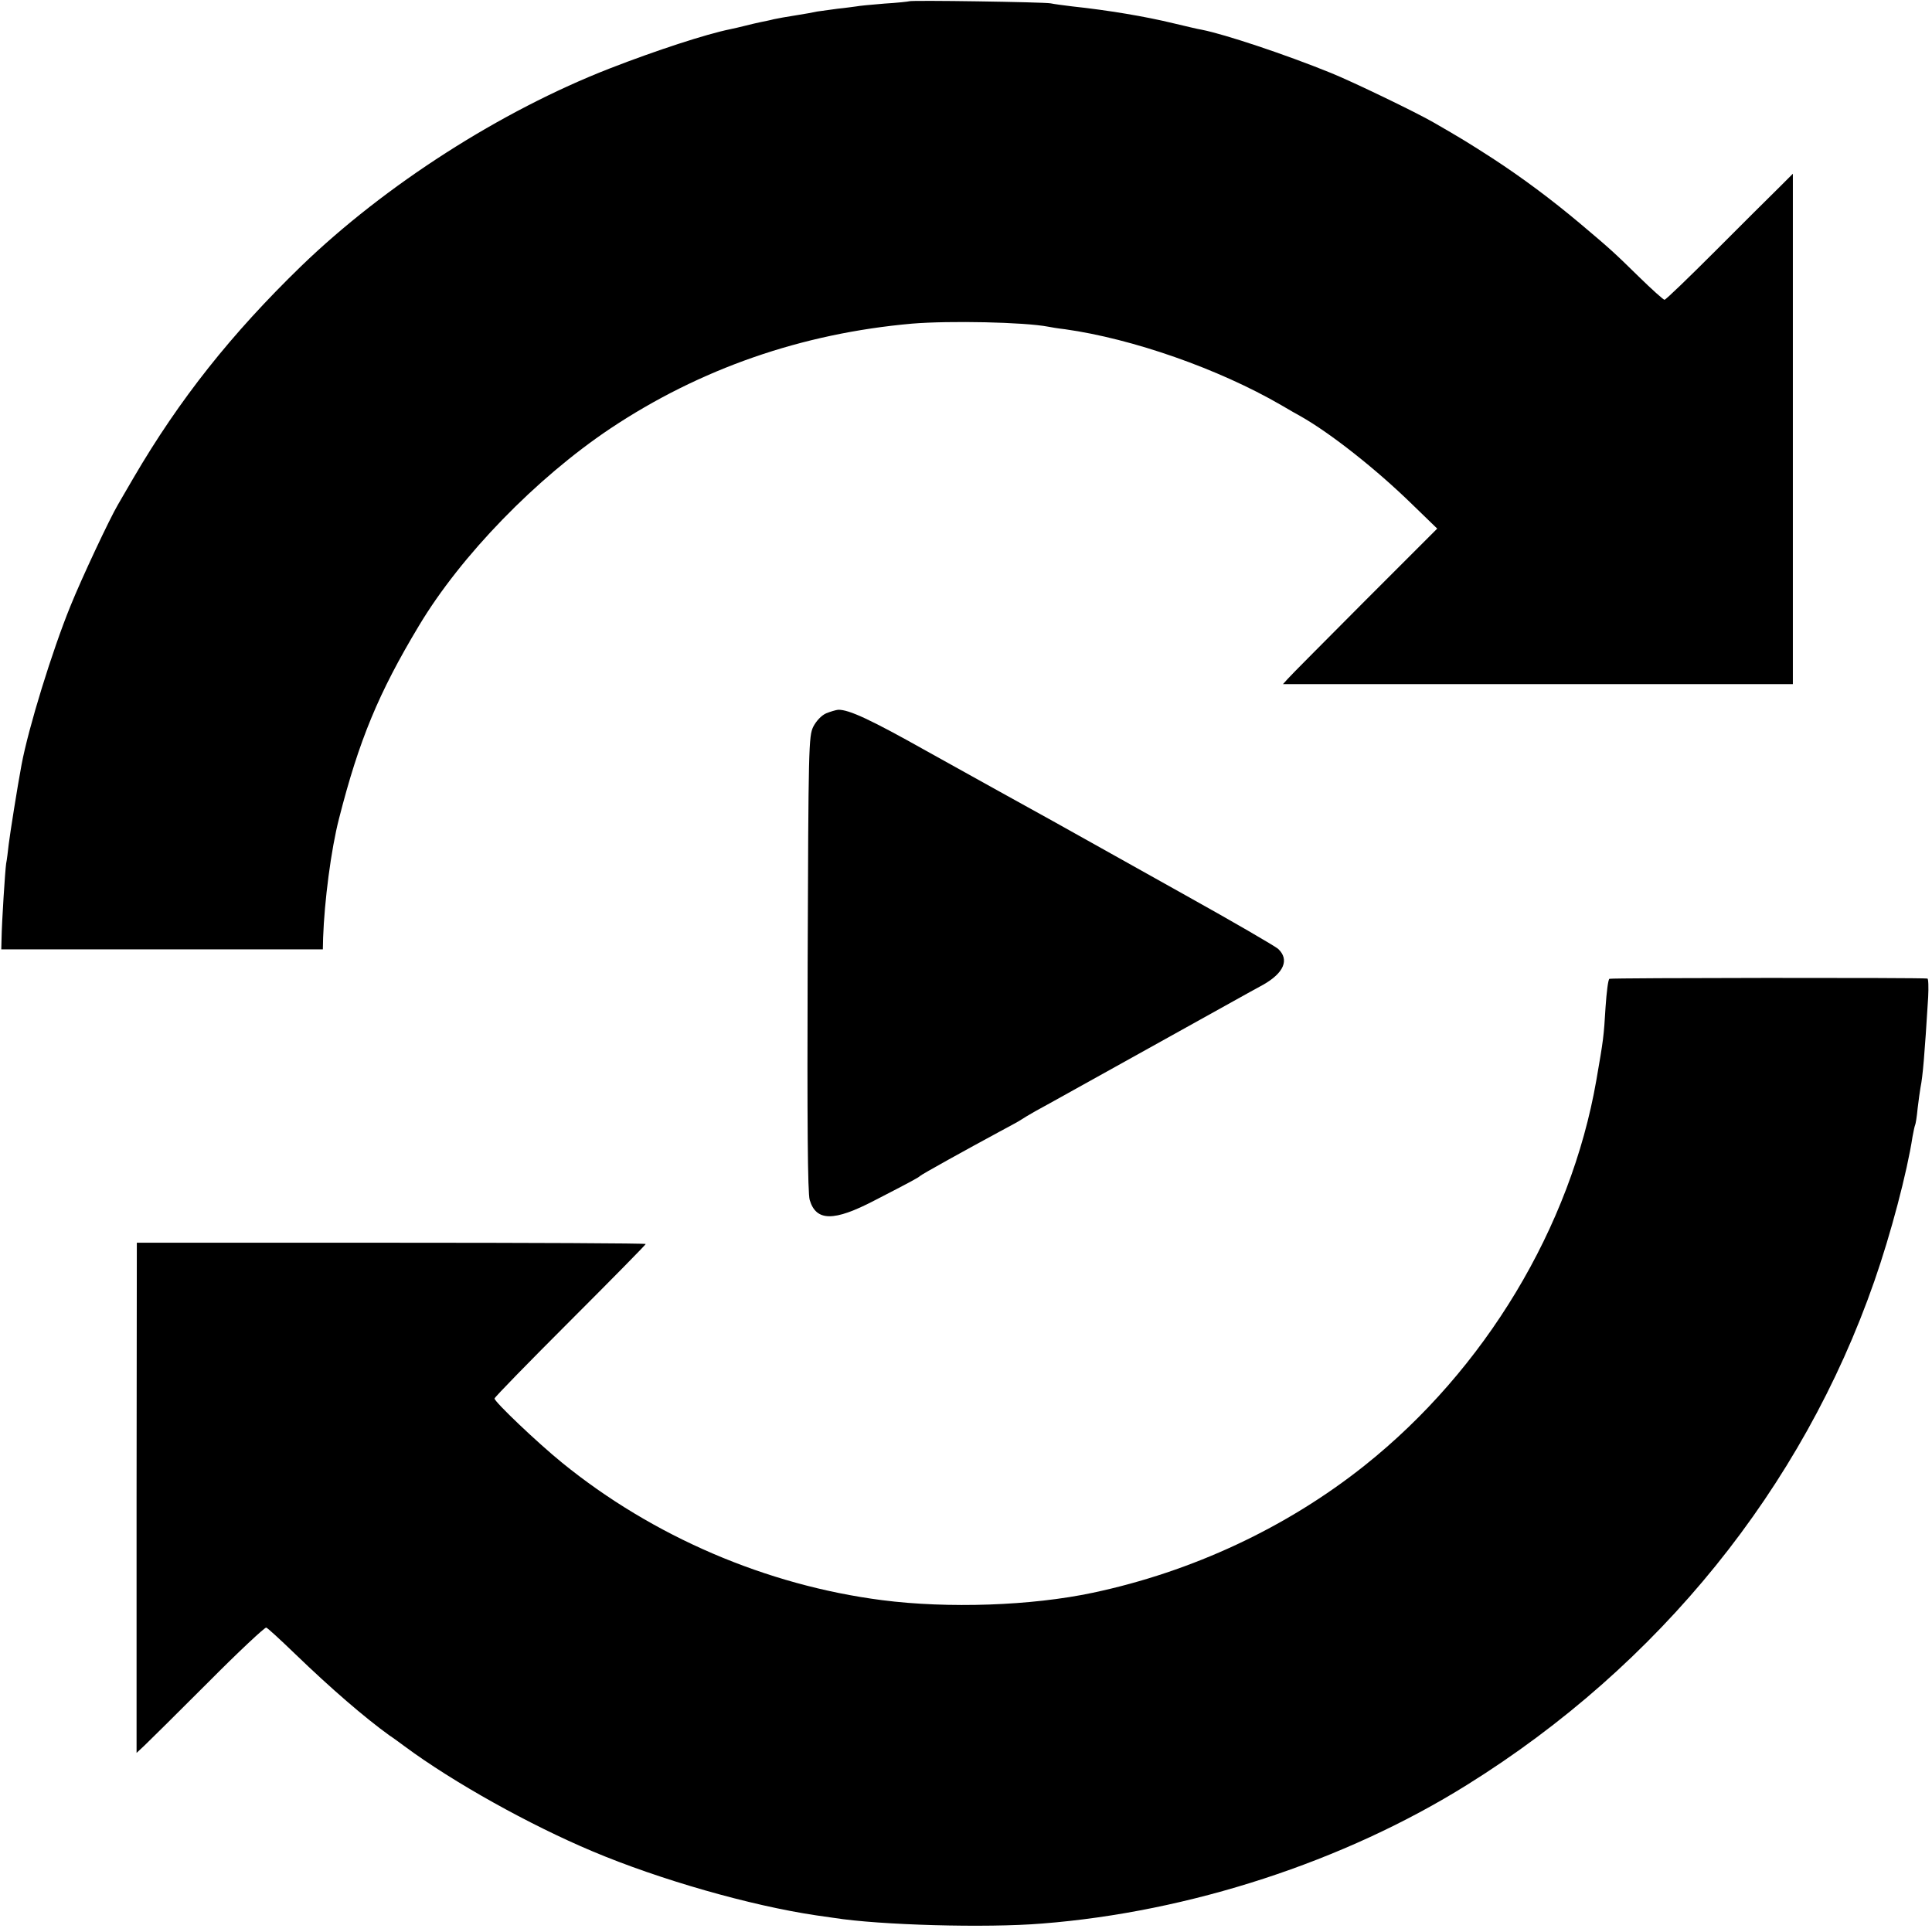
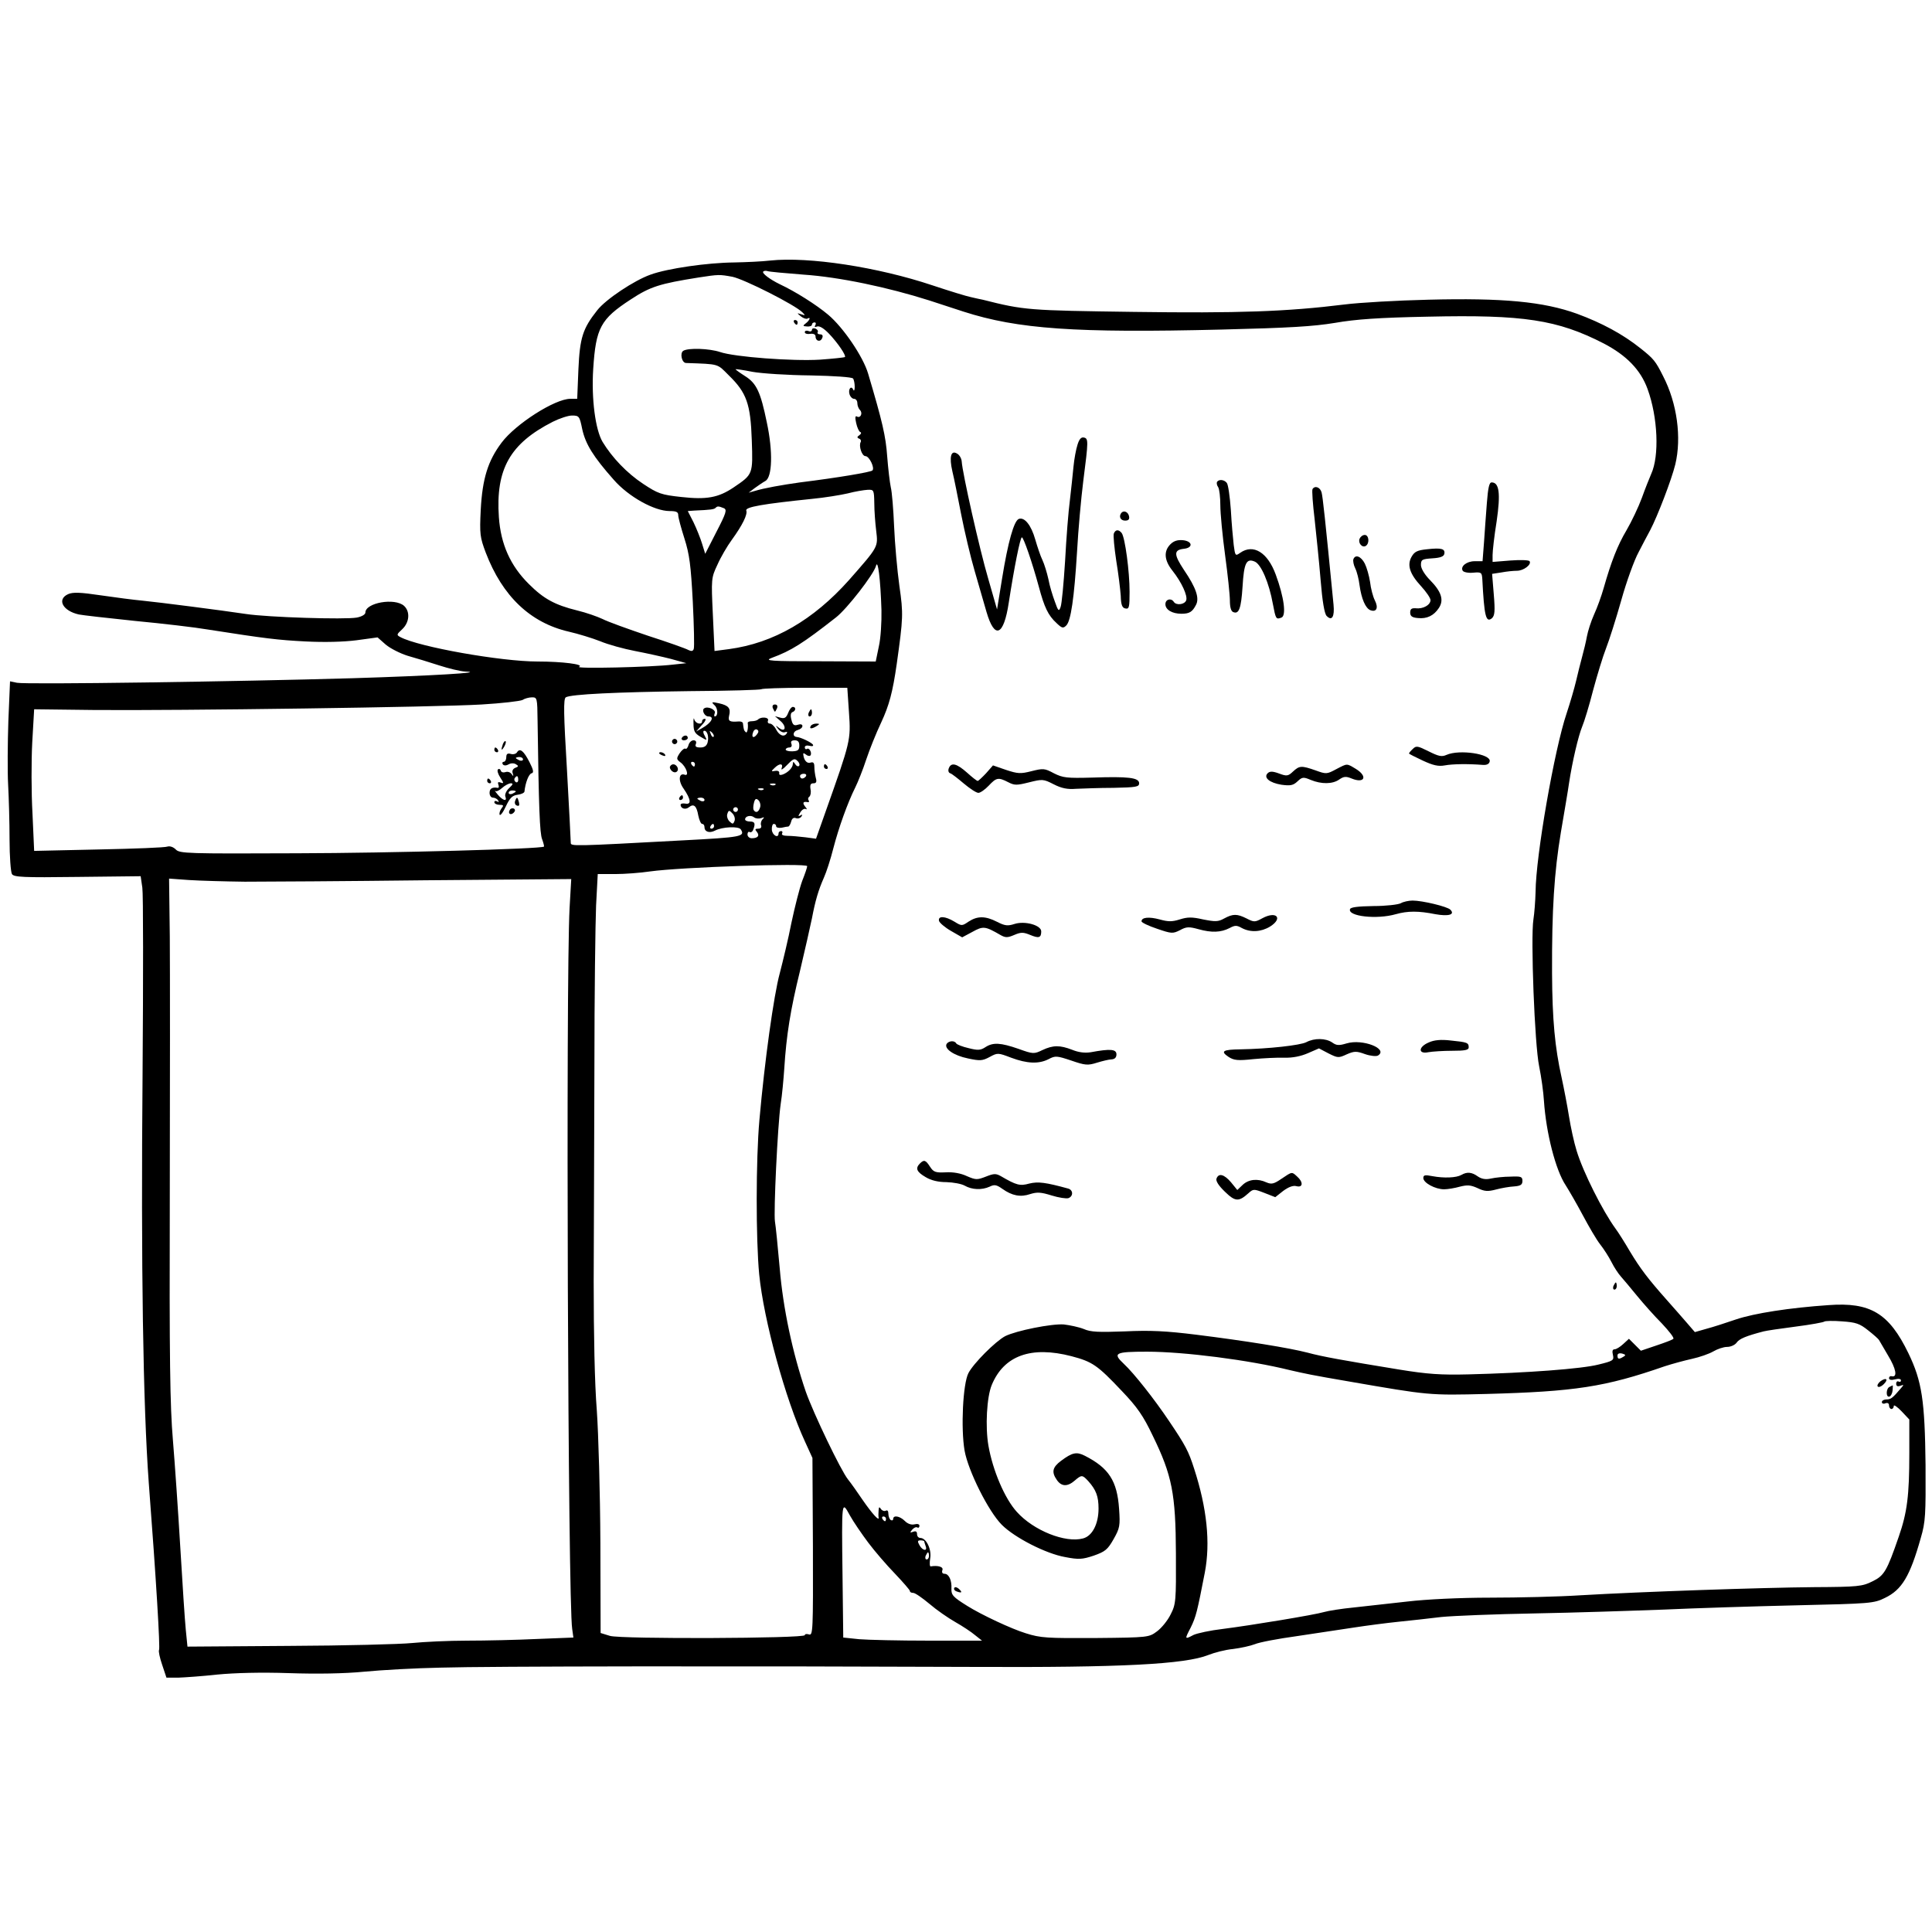
- <svg xmlns="http://www.w3.org/2000/svg" version="1.0" width="754pt" height="754pt" viewBox="0 0 754 754" preserveAspectRatio="xMidYMid meet">
-   <g transform="translate(0,754) scale(0.1,-0.1)" fill="#000000" stroke="none">
-     <path d="M3548 7535 c-2 -1 -45 -6 -96 -9 -51 -4 -101 -9 -110 -11 -9 -1 -42 -6 -73 -9 -31 -4 -67 -9 -80 -11 -13 -3 -51 -10 -84 -15 -33 -5 -71 -12 -85 -15 -14 -4 -36 -8 -50 -11 -14 -3 -41 -9 -60 -14 -19 -5 -46 -11 -60 -14 -94 -19 -290 -83 -470 -153 -426 -166 -877 -455 -1205 -772 -271 -263 -474 -518 -654 -826 -29 -49 -56 -97 -61 -105 -32 -54 -141 -286 -185 -395 -71 -174 -164 -475 -191 -620 -16 -85 -45 -269 -50 -310 -3 -27 -7 -61 -10 -75 -4 -27 -17 -228 -18 -295 l-1 -40 628 0 627 0 1 45 c5 143 31 345 62 465 78 306 154 490 312 753 164 274 458 576 746 769 351 234 748 372 1179 410 146 12 437 6 531 -12 9 -2 39 -7 66 -10 263 -37 598 -154 843 -296 30 -18 64 -37 75 -43 117 -66 297 -208 437 -345 l97 -94 -282 -282 c-155 -156 -291 -292 -301 -304 l-19 -21 995 0 995 0 0 996 0 996 -54 -54 c-30 -29 -141 -140 -246 -245 -106 -106 -196 -193 -201 -193 -4 0 -49 40 -100 90 -98 96 -110 107 -231 209 -111 93 -222 176 -340 253 -90 58 -122 78 -230 140 -67 39 -316 159 -400 193 -177 72 -414 151 -505 169 -14 2 -63 14 -110 25 -111 27 -255 51 -395 66 -33 4 -71 9 -85 12 -26 5 -547 13 -552 8z" />
-     <path d="M3224 4756 c-18 -8 -38 -29 -50 -52 -18 -37 -19 -75 -22 -924 -2 -622 0 -896 8 -923 25 -84 94 -85 253 -2 140 72 171 89 177 95 5 6 184 105 310 173 41 22 80 43 85 47 6 4 30 19 55 33 25 13 225 125 445 247 220 122 420 234 445 247 81 46 103 98 58 140 -13 11 -176 106 -363 210 -187 105 -419 234 -515 288 -96 53 -193 107 -215 119 -22 12 -148 82 -279 155 -219 123 -303 162 -345 161 -9 -1 -30 -7 -47 -14z" />
-     <path d="M6281 3720 c-5 -3 -11 -52 -15 -110 -7 -116 -8 -125 -36 -286 -100 -574 -435 -1130 -905 -1504 -304 -242 -673 -414 -1060 -496 -240 -51 -565 -62 -822 -29 -451 58 -895 248 -1250 537 -96 78 -263 237 -263 250 0 5 133 141 295 303 162 162 295 297 295 300 0 3 -447 5 -993 5 l-993 0 -1 -995 0 -996 30 28 c16 15 128 126 248 246 120 121 223 217 228 215 5 -1 56 -48 113 -103 141 -136 271 -248 368 -318 14 -9 41 -29 60 -43 189 -140 487 -306 732 -409 263 -111 617 -212 873 -250 22 -3 54 -8 70 -10 176 -28 593 -40 812 -22 575 45 1179 242 1658 541 750 467 1309 1159 1590 1966 64 183 128 426 149 564 4 21 8 41 10 45 2 3 7 33 10 66 4 33 9 69 11 80 9 44 16 125 30 353 2 39 1 73 -3 73 -23 4 -1235 3 -1241 -1z" />
+ <svg xmlns="http://www.w3.org/2000/svg" version="1.0" width="809pt" height="809pt" viewBox="0 0 809 809" preserveAspectRatio="xMidYMid meet">
+   <g transform="translate(0,809) scale(0.1,-0.1)" fill="#000000" stroke="none">
+     <path d="M3225 6999 c-33 -4 -101 -7 -151 -8 -111 -1 -279 -25 -350 -51 -68 -24 -187 -103 -223 -149 -61 -77 -73 -115 -79 -248 l-5 -123 -29 0 c-64 0 -229 -105 -288 -184 -57 -76 -80 -150 -87 -281 -5 -102 -3 -115 21 -179 70 -183 187 -294 348 -331 39 -9 98 -27 131 -40 33 -14 99 -32 146 -41 47 -9 115 -24 150 -33 l65 -18 -56 -6 c-92 -11 -415 -18 -393 -9 23 10 -70 22 -174 22 -153 0 -497 61 -574 102 -17 9 -17 11 7 33 31 29 34 74 8 98 -39 35 -162 13 -162 -28 0 -8 -15 -17 -36 -21 -49 -9 -372 1 -464 15 -107 16 -364 49 -435 56 -33 3 -111 13 -172 22 -87 13 -118 14 -138 5 -48 -22 -22 -70 45 -85 14 -3 119 -15 235 -27 116 -11 253 -27 305 -36 243 -38 293 -44 410 -50 78 -4 158 -2 213 5 l88 12 34 -30 c19 -16 60 -37 92 -47 32 -9 91 -27 131 -40 40 -13 89 -25 110 -26 93 -4 -144 -18 -473 -28 -477 -14 -1367 -27 -1404 -19 l-29 6 -7 -166 c-3 -91 -4 -211 -1 -266 3 -55 6 -158 6 -230 0 -71 5 -137 10 -145 8 -13 47 -15 274 -12 l265 3 7 -48 c4 -26 4 -376 1 -778 -7 -805 2 -1387 26 -1715 31 -404 48 -691 43 -699 -3 -5 3 -33 13 -62 l18 -54 49 0 c27 1 101 6 164 13 73 7 183 10 300 6 117 -4 233 -2 315 6 72 7 216 15 320 17 194 6 1259 7 2235 3 615 -3 882 11 980 50 25 10 71 22 103 25 32 4 73 13 91 20 18 8 97 23 177 34 79 12 187 28 239 36 52 8 136 19 185 24 50 5 131 14 180 20 50 5 225 12 390 15 165 3 408 11 540 16 132 6 384 14 560 18 307 7 322 8 368 31 71 34 105 91 150 251 20 68 21 97 20 305 -3 271 -15 351 -72 469 -81 167 -159 214 -334 201 -162 -11 -311 -34 -388 -60 -41 -14 -96 -32 -123 -39 l-49 -14 -31 36 c-17 20 -56 64 -86 98 -79 89 -111 131 -155 204 -21 36 -48 79 -60 95 -54 74 -136 237 -163 326 -11 35 -25 100 -32 144 -7 44 -21 117 -31 163 -28 126 -39 241 -40 438 -1 264 9 421 37 589 14 83 30 175 34 205 14 92 39 198 55 237 9 21 30 90 46 153 17 63 41 142 54 175 13 33 42 124 64 202 22 79 55 169 72 200 16 32 39 74 49 93 30 57 89 210 105 275 27 112 8 256 -51 370 -32 64 -40 73 -94 116 -75 60 -163 107 -266 145 -141 51 -311 67 -624 59 -129 -3 -287 -12 -350 -20 -242 -30 -446 -37 -882 -31 -442 6 -459 7 -633 51 -11 2 -33 7 -50 11 -16 3 -88 25 -160 49 -230 77 -519 121 -680 104z m140 -59 c149 -10 353 -53 526 -108 52 -17 117 -38 144 -47 227 -73 468 -90 1080 -75 284 7 384 13 475 28 86 15 183 22 390 26 400 9 542 -13 735 -112 96 -50 155 -111 184 -191 43 -118 50 -280 15 -356 -7 -16 -25 -61 -39 -100 -14 -38 -43 -99 -64 -135 -38 -64 -64 -131 -96 -243 -9 -32 -27 -82 -40 -110 -13 -29 -26 -70 -30 -92 -4 -22 -13 -60 -20 -85 -7 -25 -18 -70 -25 -100 -7 -30 -25 -92 -40 -137 -51 -151 -129 -597 -130 -748 -1 -38 -5 -90 -9 -115 -12 -75 5 -525 24 -615 9 -44 18 -109 20 -144 9 -135 49 -291 91 -354 14 -22 47 -79 72 -126 25 -47 57 -102 72 -121 15 -19 37 -53 48 -75 11 -22 29 -49 39 -60 10 -11 40 -47 67 -80 27 -33 74 -86 105 -117 30 -32 52 -60 48 -64 -3 -4 -35 -16 -71 -28 l-65 -22 -25 25 -25 25 -24 -22 c-13 -12 -29 -22 -36 -22 -9 0 -11 -8 -7 -24 5 -22 1 -25 -61 -40 -71 -18 -300 -35 -543 -41 -117 -3 -173 1 -290 20 -238 39 -322 54 -385 71 -77 20 -257 49 -465 75 -129 16 -194 19 -300 14 -109 -4 -143 -3 -172 10 -20 8 -58 16 -83 19 -51 4 -200 -26 -246 -49 -41 -22 -133 -114 -154 -155 -23 -45 -32 -230 -16 -324 15 -85 100 -255 156 -311 54 -54 185 -121 265 -135 57 -11 72 -10 120 6 48 17 58 25 83 69 26 46 28 56 23 127 -8 117 -43 171 -143 222 -35 18 -53 14 -100 -21 -36 -27 -41 -47 -17 -81 19 -27 44 -28 74 -2 29 25 32 25 57 -2 33 -37 43 -64 43 -115 0 -64 -26 -115 -65 -125 -74 -20 -207 33 -277 111 -51 56 -101 174 -119 277 -14 80 -7 205 14 255 51 123 165 164 334 120 87 -23 108 -37 210 -145 65 -68 90 -104 130 -188 81 -166 96 -243 97 -493 1 -199 0 -212 -22 -255 -12 -25 -38 -57 -57 -71 -34 -25 -34 -26 -257 -28 -204 -1 -230 0 -293 20 -59 18 -185 77 -244 114 -61 38 -68 46 -67 73 2 35 -11 62 -29 62 -9 0 -12 6 -9 15 6 14 -18 21 -49 16 -4 -1 -5 14 -2 33 7 37 -16 86 -41 86 -8 0 -14 7 -14 16 0 11 -5 14 -16 10 -14 -5 -15 -4 -4 9 7 8 16 12 21 9 5 -3 9 0 9 7 0 7 -8 9 -21 6 -13 -3 -28 2 -40 14 -21 21 -49 26 -49 8 0 -5 -4 -7 -10 -4 -5 3 -10 15 -10 26 0 12 -4 17 -11 13 -6 -3 -15 0 -20 7 -7 11 -9 9 -10 -6 -1 -11 -1 -24 0 -29 4 -19 -28 17 -66 72 -21 31 -49 71 -62 87 -30 37 -145 277 -177 368 -55 161 -95 348 -109 516 -8 91 -17 180 -20 196 -6 38 11 401 24 492 6 37 12 104 15 148 9 142 26 247 66 410 21 88 43 187 50 220 14 74 27 118 50 170 10 22 28 77 39 121 23 89 61 194 92 256 11 22 32 74 46 117 14 42 42 112 63 156 33 71 48 126 65 245 27 193 28 209 11 327 -9 65 -19 177 -22 248 -3 72 -9 146 -14 165 -4 19 -11 77 -15 129 -6 85 -20 145 -80 347 -21 71 -104 193 -167 246 -50 42 -137 97 -203 128 -41 20 -76 46 -69 53 3 3 11 4 17 2 7 -3 75 -9 152 -15z m-298 -9 c49 -10 263 -118 293 -149 13 -13 13 -14 -5 -8 -19 6 -19 6 -1 -9 10 -8 23 -12 27 -9 16 9 9 -8 -7 -20 -13 -10 -13 -12 5 -13 12 -1 21 2 21 8 0 5 5 9 11 9 5 0 7 -5 3 -12 -5 -7 -2 -9 8 -5 10 3 28 -8 50 -31 37 -39 72 -91 66 -97 -2 -2 -49 -7 -104 -11 -115 -7 -358 11 -419 32 -45 15 -133 18 -154 5 -15 -10 -6 -51 12 -51 141 -5 129 -2 179 -52 74 -72 91 -119 96 -271 5 -144 5 -143 -76 -198 -64 -43 -113 -52 -220 -40 -83 9 -97 14 -159 55 -68 45 -130 110 -170 176 -30 51 -47 180 -39 305 11 172 31 209 157 291 82 54 121 66 284 92 85 13 87 13 142 3z m327 -413 c99 -2 174 -7 178 -13 4 -5 7 -21 7 -35 0 -14 -3 -19 -6 -12 -8 19 -22 4 -16 -18 3 -11 12 -20 19 -20 8 0 14 -8 14 -18 0 -10 5 -23 11 -29 13 -13 2 -36 -13 -27 -7 4 -8 -5 -3 -27 4 -19 12 -36 17 -38 6 -2 4 -8 -3 -13 -11 -7 -11 -11 -1 -15 6 -2 9 -9 6 -14 -9 -16 5 -59 20 -59 16 0 40 -50 29 -60 -7 -7 -142 -30 -303 -50 -72 -10 -152 -24 -190 -36 l-25 -7 25 19 c14 10 34 24 45 30 29 16 32 124 6 245 -26 127 -43 164 -91 194 -22 14 -40 27 -40 29 0 1 32 -3 71 -11 39 -7 148 -14 243 -15z m-956 -225 c14 -63 46 -115 132 -212 62 -71 170 -131 234 -131 28 0 36 -4 36 -17 0 -10 12 -54 26 -98 21 -66 27 -112 35 -265 5 -101 7 -190 4 -197 -3 -10 -10 -11 -22 -5 -10 6 -86 33 -170 60 -83 28 -169 59 -190 70 -21 10 -69 27 -107 36 -93 23 -140 49 -201 110 -78 77 -118 167 -126 280 -14 202 47 309 226 400 28 14 64 26 80 26 30 0 32 -3 43 -57z m1223 -310 c0 -32 4 -84 8 -116 8 -68 10 -65 -114 -206 -149 -167 -316 -264 -502 -289 l-61 -8 -7 152 c-7 150 -7 154 19 209 14 32 41 78 60 104 45 62 67 107 61 123 -6 15 71 28 275 49 52 5 120 16 150 23 30 8 67 14 83 15 26 1 27 0 28 -56z m-630 -21 c14 -6 10 -20 -31 -99 l-47 -92 -13 42 c-7 23 -23 63 -36 90 l-24 47 27 2 c69 3 84 5 90 12 7 7 12 7 34 -2z m660 -427 c1 -49 -3 -118 -11 -152 l-13 -63 -236 1 c-206 0 -232 2 -200 14 82 30 131 61 270 170 46 36 157 179 167 215 8 32 19 -55 23 -185z m-136 -429 c8 -115 7 -119 -98 -415 l-40 -113 -45 6 c-25 3 -58 6 -74 6 -17 0 -27 4 -23 10 3 6 1 10 -4 10 -6 0 -11 -4 -11 -10 0 -22 -26 -8 -28 15 -1 14 3 25 8 25 6 0 10 -4 10 -10 0 -5 10 -8 23 -6 12 3 25 5 28 5 4 1 9 10 12 21 3 13 11 18 20 14 8 -3 18 0 23 7 5 8 3 10 -5 4 -10 -5 -9 -2 0 13 7 12 18 18 24 14 5 -3 4 2 -4 11 -12 16 -8 22 12 18 5 -1 6 3 3 8 -4 5 -2 12 3 15 5 4 8 18 5 31 -3 18 0 25 12 25 12 0 15 6 10 23 -3 12 -6 33 -6 46 0 16 -4 21 -15 18 -14 -6 -28 7 -31 31 -2 9 1 10 10 3 7 -6 15 -8 19 -5 9 9 -4 35 -14 28 -5 -3 -9 0 -9 7 0 6 8 9 20 6 12 -3 17 -1 14 5 -6 9 -51 31 -68 32 -19 2 -16 24 4 29 11 3 20 10 20 17 0 7 -8 9 -20 5 -15 -5 -21 0 -26 21 -5 18 -3 29 4 32 15 5 16 22 2 22 -6 0 -15 -12 -20 -26 -8 -20 -15 -24 -33 -19 l-22 6 23 -20 c27 -23 21 -50 -6 -29 -15 12 -16 11 -3 -5 8 -10 20 -16 28 -13 8 3 11 1 8 -4 -11 -18 -31 -11 -45 15 -7 14 -19 25 -26 25 -8 0 -11 6 -8 13 5 14 -29 17 -42 4 -4 -4 -16 -7 -26 -7 -10 0 -17 -3 -17 -7 3 -21 -2 -45 -8 -39 -8 7 -9 11 -12 37 0 5 -9 9 -18 8 -38 -3 -45 1 -40 24 8 31 -2 43 -42 52 -32 7 -34 6 -18 -9 14 -14 14 -46 0 -46 -3 0 -3 6 0 14 6 14 -29 30 -44 20 -12 -7 1 -34 17 -34 28 0 13 -27 -26 -49 l-25 -14 24 27 c14 14 19 26 13 26 -7 0 -12 -4 -12 -10 0 -17 -28 -11 -33 8 -2 9 -4 1 -3 -19 0 -30 5 -40 29 -54 29 -17 29 -17 18 4 -7 11 -8 21 -2 21 13 0 20 -25 14 -49 -4 -14 -13 -21 -30 -21 -18 0 -24 4 -19 15 3 9 0 15 -10 15 -9 0 -18 -9 -21 -20 -3 -11 -9 -18 -13 -15 -4 3 -15 -6 -24 -19 -14 -22 -14 -25 3 -38 24 -17 39 -60 18 -52 -25 9 -28 -26 -4 -59 30 -44 33 -67 7 -62 -11 2 -20 0 -20 -5 0 -16 21 -22 35 -10 20 16 32 6 39 -35 4 -19 11 -35 16 -35 6 0 10 -6 10 -14 0 -19 21 -26 44 -14 31 16 99 19 108 5 19 -30 4 -33 -244 -46 -462 -25 -468 -25 -468 -10 0 8 -7 146 -16 307 -14 233 -15 295 -5 302 21 13 213 22 520 26 161 1 296 5 299 8 3 3 85 6 183 6 l177 0 7 -104z m-1304 -33 c5 -364 9 -472 19 -497 6 -16 9 -30 8 -31 -13 -10 -638 -27 -1034 -28 -461 -2 -492 -1 -508 16 -11 11 -25 15 -35 12 -9 -4 -138 -9 -287 -12 l-271 -6 -7 157 c-5 87 -5 220 -1 297 l8 139 251 -3 c359 -3 1439 12 1622 23 85 5 162 14 172 19 9 6 27 11 40 11 21 0 22 -3 23 -97z m918 -59 c-14 -18 -24 -11 -15 11 3 9 11 13 16 10 8 -5 7 -11 -1 -21z m-181 -9 c-3 -3 -9 2 -12 12 -6 14 -5 15 5 6 7 -7 10 -15 7 -18z m359 -37 c0 -18 -5 -23 -28 -24 -16 -1 -29 3 -29 7 0 5 7 9 15 9 9 0 12 6 9 15 -4 10 0 15 14 15 14 0 19 -7 19 -22z m-1 -85 c-4 -4 -11 -1 -16 7 -7 11 -10 12 -10 2 0 -16 -19 -36 -42 -45 -11 -4 -17 -2 -15 6 1 7 -6 11 -17 9 -17 -3 -18 -2 -3 12 21 21 38 20 30 -1 -4 -10 6 -4 22 13 26 27 32 30 44 18 8 -7 11 -17 7 -21z m-436 7 c0 -5 -2 -10 -4 -10 -3 0 -8 5 -11 10 -3 6 -1 10 4 10 6 0 11 -4 11 -10z m465 -50 c-3 -5 -10 -10 -16 -10 -5 0 -9 5 -9 10 0 6 7 10 16 10 8 0 12 -4 9 -10z m-128 -36 c-3 -3 -12 -4 -19 -1 -8 3 -5 6 6 6 11 1 17 -2 13 -5z m-50 -20 c-3 -3 -12 -4 -19 -1 -8 3 -5 6 6 6 11 1 17 -2 13 -5z m-247 -44 c0 -5 -7 -7 -15 -4 -8 4 -15 8 -15 10 0 2 7 4 15 4 8 0 15 -4 15 -10z m233 -30 c-6 -21 -18 -26 -27 -12 -3 5 -2 18 1 30 4 17 9 20 18 12 7 -6 11 -20 8 -30z m-93 -10 c0 -5 -4 -10 -10 -10 -5 0 -10 5 -10 10 0 6 5 10 10 10 6 0 10 -4 10 -10z m-14 -47 c-6 -15 -8 -15 -22 -2 -8 9 -12 23 -8 32 5 15 8 15 21 1 8 -8 12 -22 9 -31z m111 11 c14 6 15 4 6 -5 -6 -6 -9 -18 -6 -25 3 -9 -2 -14 -12 -14 -13 0 -15 -3 -6 -13 13 -16 5 -27 -21 -27 -10 0 -18 7 -18 16 0 8 4 13 9 10 5 -3 12 1 15 10 10 26 7 34 -14 34 -11 0 -20 4 -20 9 0 14 24 19 37 9 7 -6 21 -7 30 -4z m-197 -34 c0 -5 -5 -10 -11 -10 -5 0 -7 5 -4 10 3 6 8 10 11 10 2 0 4 -4 4 -10z m390 -167 c0 -5 -9 -32 -21 -62 -11 -30 -31 -109 -45 -175 -13 -67 -36 -162 -49 -212 -25 -92 -63 -365 -85 -613 -15 -167 -15 -500 -1 -647 19 -192 110 -524 192 -701 l31 -68 2 -372 c1 -351 0 -372 -16 -367 -10 3 -18 2 -18 -3 0 -14 -771 -17 -816 -3 l-39 12 -1 377 c-1 210 -8 456 -15 556 -9 112 -13 316 -13 540 1 198 2 603 3 900 0 297 4 600 7 673 l7 132 73 0 c40 0 106 5 146 11 129 18 658 36 658 22z m-2355 -65 c83 0 424 2 758 6 l609 5 -7 -122 c-16 -309 -7 -2908 11 -3018 l5 -36 -152 -6 c-84 -4 -216 -7 -293 -7 -78 0 -181 -5 -231 -10 -49 -5 -281 -11 -515 -12 l-425 -3 -7 70 c-4 39 -14 194 -23 345 -9 151 -23 354 -31 450 -12 141 -15 338 -13 1020 1 465 1 954 0 1088 l-3 243 83 -6 c46 -3 152 -6 234 -7z m6798 -1879 c23 -18 43 -36 45 -40 2 -4 19 -33 38 -65 34 -56 40 -92 16 -87 -7 2 -12 -2 -12 -8 0 -7 10 -9 25 -5 15 4 25 2 25 -4 0 -6 -4 -8 -10 -5 -5 3 -10 -1 -10 -9 0 -10 6 -13 17 -9 16 6 16 5 3 -10 -35 -41 -42 -47 -61 -47 -10 0 -19 -5 -19 -11 0 -6 7 -9 15 -5 9 3 15 0 15 -9 0 -8 5 -15 10 -15 6 0 10 6 10 13 0 6 15 -4 33 -23 l32 -34 0 -141 c0 -178 -9 -248 -44 -349 -50 -145 -61 -164 -111 -188 -42 -21 -60 -23 -245 -24 -221 -2 -719 -19 -976 -34 -92 -6 -263 -10 -380 -10 -126 0 -268 -7 -344 -16 -71 -8 -173 -19 -225 -25 -52 -5 -108 -14 -125 -19 -40 -12 -307 -56 -425 -71 -52 -6 -107 -18 -122 -25 -38 -20 -38 -19 -12 31 22 45 27 65 59 230 24 125 9 270 -45 436 -23 72 -36 97 -105 199 -61 91 -147 200 -189 239 -48 45 -38 51 97 51 155 0 428 -35 597 -77 65 -15 92 -21 250 -48 335 -58 333 -58 575 -52 369 10 496 29 746 116 31 10 82 24 114 31 32 7 72 21 89 31 17 10 43 19 58 19 15 0 33 8 40 18 11 16 40 28 113 47 11 3 72 12 134 20 63 8 117 18 120 21 3 3 37 4 74 1 58 -4 74 -9 110 -38z m-1025 -110 c-19 -12 -25 -11 -25 5 0 8 8 11 20 8 14 -4 16 -7 5 -13z m-3162 -779 c27 -36 77 -94 112 -130 34 -36 62 -68 62 -72 0 -5 6 -8 14 -8 8 0 38 -21 68 -46 29 -25 78 -59 108 -76 30 -17 68 -42 83 -55 l29 -23 -224 0 c-123 0 -253 3 -290 6 l-67 7 -3 256 c-4 322 -4 319 31 255 15 -27 50 -78 77 -114z m74 100 c0 -5 -2 -10 -4 -10 -3 0 -8 5 -11 10 -3 6 -1 10 4 10 6 0 11 -4 11 -10z m160 -94 c0 -2 3 -11 6 -20 9 -23 -13 -20 -26 4 -9 16 -8 20 5 20 8 0 15 -2 15 -4z m20 -61 c0 -8 -4 -15 -10 -15 -5 0 -7 7 -4 15 4 8 8 15 10 15 2 0 4 -7 4 -15z" />
+     <path d="M4512 6228 c-6 -18 -14 -60 -17 -93 -3 -33 -10 -96 -15 -140 -6 -44 -15 -158 -20 -253 -6 -95 -14 -182 -19 -194 -7 -20 -10 -17 -24 23 -9 24 -22 66 -27 94 -6 27 -17 63 -25 80 -8 16 -21 55 -30 86 -17 60 -45 95 -69 86 -20 -8 -45 -95 -70 -250 l-21 -129 -37 129 c-36 122 -108 442 -111 491 -1 13 -10 28 -20 33 -25 15 -33 -14 -19 -75 7 -28 23 -109 37 -181 14 -71 39 -177 56 -235 17 -58 39 -136 50 -173 34 -116 72 -100 93 39 23 149 48 274 55 274 7 0 43 -104 71 -207 23 -86 39 -120 74 -152 23 -22 28 -23 41 -10 19 19 33 113 45 309 5 91 17 224 26 295 22 171 22 179 2 183 -11 2 -19 -7 -26 -30z" />
+     <path d="M5096 6072 c-2 -4 -1 -14 5 -22 5 -8 9 -43 9 -76 0 -34 9 -128 20 -209 11 -81 20 -167 20 -190 0 -28 5 -45 14 -48 24 -10 33 15 39 106 6 100 16 121 52 105 26 -12 59 -88 75 -177 12 -63 13 -66 36 -57 21 8 11 85 -24 180 -34 93 -94 130 -149 91 -20 -14 -21 -13 -27 33 -3 26 -9 92 -12 147 -4 55 -11 106 -17 113 -11 14 -33 16 -41 4z" />
+     <path d="M6226 5983 c-4 -49 -9 -123 -12 -165 l-6 -78 -33 0 c-34 0 -61 -22 -50 -40 4 -6 23 -10 44 -8 34 3 36 1 38 -27 8 -155 15 -184 40 -164 12 11 14 29 8 100 l-7 86 39 6 c21 4 50 7 65 7 28 0 62 26 53 40 -3 5 -39 6 -80 3 l-75 -6 0 29 c0 16 7 80 17 141 17 117 11 163 -21 163 -10 0 -15 -22 -20 -87z" />
+     <path d="M5496 6042 c-3 -5 1 -62 9 -128 7 -65 19 -180 25 -254 7 -87 16 -140 25 -149 22 -23 34 -4 29 47 -36 369 -45 450 -50 470 -6 22 -28 30 -38 14z" />
+     <path d="M4697 5944 c-14 -15 -6 -34 14 -34 14 0 19 5 17 17 -3 18 -20 27 -31 17z" />
+     <path d="M4664 5856 c-3 -8 2 -59 10 -113 9 -54 17 -120 19 -148 1 -38 6 -51 20 -53 15 -3 17 5 17 70 0 85 -19 227 -33 246 -13 16 -26 15 -33 -2z" />
+     <path d="M5693 5834 c-7 -18 11 -39 26 -30 17 11 13 46 -4 46 -9 0 -18 -7 -22 -16z" />
+     <path d="M4901 5811 c-29 -29 -26 -67 8 -110 39 -49 65 -106 58 -125 -7 -18 -42 -22 -52 -6 -11 17 -35 11 -35 -10 0 -23 28 -40 67 -40 34 0 46 8 61 37 15 28 1 71 -50 146 -43 65 -44 84 -1 89 40 4 37 32 -4 36 -22 2 -38 -3 -52 -17z" />
+     <path d="M5975 5790 c-40 -4 -52 -10 -64 -31 -20 -35 -8 -72 39 -123 22 -24 40 -50 40 -59 0 -20 -31 -38 -62 -34 -17 1 -23 -3 -23 -18 0 -15 8 -21 32 -23 38 -4 67 10 88 42 22 33 11 68 -36 116 -24 24 -39 50 -39 64 0 23 5 25 47 28 35 2 49 8 51 19 4 21 -12 26 -73 19z" />
+     <path d="M5667 5748 c-2 -7 1 -24 8 -38 7 -14 15 -46 18 -71 8 -57 25 -96 45 -104 26 -10 35 10 19 41 -8 16 -17 50 -20 77 -4 26 -14 61 -22 77 -16 31 -40 40 -48 18z" />
+     <path d="M5916 4954 c-9 -8 -16 -17 -16 -19 0 -2 26 -15 58 -30 43 -20 65 -25 92 -20 32 6 97 7 160 2 16 -1 26 4 28 15 6 31 -127 51 -181 27 -20 -9 -33 -6 -75 15 -46 23 -52 24 -66 10z" />
+     <path d="M3973 4873 c-4 -10 -1 -19 6 -21 7 -2 32 -22 57 -43 25 -21 52 -39 61 -39 8 0 28 14 43 30 32 34 40 36 81 15 27 -14 36 -14 88 -1 56 14 60 14 103 -8 33 -17 58 -22 94 -19 27 1 97 4 157 4 94 2 107 4 107 19 0 24 -46 29 -195 24 -109 -3 -124 -1 -162 18 -39 21 -45 21 -93 9 -47 -12 -58 -11 -107 5 l-55 19 -29 -33 c-16 -17 -32 -32 -35 -32 -4 0 -24 16 -45 35 -43 38 -66 44 -76 18z" />
+     <path d="M5595 4869 c-39 -21 -42 -21 -86 -5 -60 21 -68 20 -95 -5 -20 -19 -26 -20 -58 -8 -27 10 -39 10 -48 1 -18 -18 8 -40 58 -48 37 -5 49 -3 67 14 20 19 25 19 56 6 44 -18 91 -18 119 2 19 13 28 14 52 4 54 -22 68 9 18 40 -40 24 -35 24 -83 -1z" />
+     <path d="M5866 4308 c-11 -6 -63 -12 -115 -12 -66 -1 -96 -5 -98 -13 -10 -30 112 -44 192 -21 50 14 95 14 165 0 56 -10 84 -2 63 19 -13 13 -117 38 -158 38 -16 0 -39 -5 -49 -11z" />
+     <path d="M5126 4244 c-25 -14 -37 -14 -88 -4 -48 11 -66 10 -98 0 -32 -10 -48 -10 -84 0 -45 12 -76 9 -76 -8 0 -5 29 -19 65 -31 61 -21 66 -21 96 -6 27 15 38 15 78 4 54 -15 93 -14 130 5 22 12 30 12 51 0 36 -19 80 -17 118 6 56 35 27 67 -32 35 -31 -17 -35 -17 -66 -1 -40 20 -57 20 -94 0z" />
+     <path d="M3932 4234 c2 -8 24 -27 50 -42 l47 -27 43 23 c45 25 53 24 117 -13 21 -12 30 -12 58 0 28 12 38 12 67 0 36 -15 46 -12 46 15 0 26 -69 45 -112 31 -28 -9 -40 -8 -73 9 -49 25 -82 25 -119 1 -28 -19 -29 -19 -60 0 -38 23 -69 25 -64 3z" />
+     <path d="M5470 3726 c-25 -13 -158 -28 -277 -30 -73 -1 -84 -8 -48 -32 22 -14 38 -16 103 -9 42 4 101 7 130 6 35 -1 69 6 99 19 l46 20 40 -21 c38 -19 42 -20 76 -4 32 14 41 14 77 1 23 -8 47 -10 54 -6 45 28 -64 71 -131 51 -33 -10 -43 -9 -61 4 -27 18 -74 19 -108 1z" />
+     <path d="M5983 3725 c-45 -19 -45 -50 -2 -41 17 3 62 6 100 6 53 0 69 3 69 14 0 20 -6 22 -75 29 -42 5 -70 2 -92 -8z" />
+     <path d="M3964 3719 c-12 -20 30 -49 89 -61 51 -11 61 -10 91 6 33 18 35 18 90 -3 67 -25 116 -27 157 -6 28 15 35 14 95 -6 58 -20 69 -21 107 -9 23 7 51 14 62 14 13 1 20 8 20 21 0 22 -26 24 -107 9 -25 -4 -51 -1 -78 10 -52 20 -80 20 -125 -1 -35 -17 -39 -17 -100 5 -75 26 -107 28 -139 7 -20 -13 -31 -14 -70 -4 -26 6 -49 15 -52 20 -7 13 -31 11 -40 -2z" />
+     <path d="M3852 3218 c-20 -20 -14 -35 24 -57 23 -14 53 -21 87 -21 29 -1 63 -7 77 -15 30 -17 71 -19 104 -4 20 10 29 8 53 -9 41 -29 76 -36 117 -22 29 9 45 8 90 -6 29 -9 61 -14 70 -11 21 8 20 34 -1 40 -95 26 -126 30 -163 21 -39 -11 -54 -7 -119 31 -21 12 -30 11 -63 -2 -36 -14 -42 -14 -79 2 -25 12 -59 18 -89 16 -43 -2 -51 1 -66 24 -18 28 -25 30 -42 13z" />
+     <path d="M5366 3154 c-32 -22 -42 -24 -63 -15 -37 17 -74 13 -99 -10 l-23 -22 -26 32 c-29 34 -52 40 -61 16 -4 -10 9 -30 35 -55 43 -42 58 -43 98 -7 21 19 23 19 67 2 l46 -18 33 26 c23 17 42 24 56 20 27 -7 29 17 3 40 -23 21 -20 22 -66 -9z" />
+     <path d="M6119 3170 c-21 -12 -73 -14 -121 -5 -31 6 -38 5 -38 -8 0 -20 50 -47 87 -47 15 0 45 5 66 11 32 8 45 7 74 -6 29 -14 43 -15 77 -6 22 6 57 12 76 13 27 2 35 7 35 23 0 18 -6 20 -50 18 -27 0 -64 -4 -82 -8 -22 -5 -39 -2 -55 9 -25 18 -45 20 -69 6z" />
+     <path d="M6756 2705 c-3 -8 -1 -15 4 -15 6 0 10 7 10 15 0 8 -2 15 -4 15 -2 0 -6 -7 -10 -15z" />
+     <path d="M3996 1441 c-3 -5 1 -12 10 -15 22 -8 25 -4 9 11 -8 7 -16 9 -19 4z" />
+     <path d="M3325 6740 c3 -5 8 -10 11 -10 2 0 4 5 4 10 0 6 -5 10 -11 10 -5 0 -7 -4 -4 -10z" />
+     <path d="M3400 6709 c0 -6 -7 -9 -15 -5 -8 3 -15 1 -15 -5 0 -6 10 -9 22 -7 14 2 23 -2 23 -11 0 -20 21 -25 28 -6 4 9 1 15 -9 15 -8 0 -13 4 -10 9 3 5 -1 11 -9 15 -8 3 -15 1 -15 -5z" />
+     <path d="M3236 5125 c4 -8 7 -15 9 -15 2 0 5 7 9 15 3 9 0 15 -9 15 -9 0 -12 -6 -9 -15z" />
+     <path d="M3386 5105 c-3 -8 -1 -15 4 -15 6 0 10 7 10 15 0 8 -2 15 -4 15 -2 0 -6 -7 -10 -15z" />
+     <path d="M3395 5050 c-8 -13 5 -13 25 0 13 8 13 10 -2 10 -9 0 -20 -4 -23 -10z" />
+     <path d="M2855 5000 c-3 -5 1 -10 9 -10 9 0 16 5 16 10 0 6 -4 10 -9 10 -6 0 -13 -4 -16 -10z" />
+     <path d="M2816 4991 c-4 -5 -2 -12 3 -15 5 -4 12 -2 15 3 4 5 2 12 -3 15 -5 4 -12 2 -15 -3z" />
+     <path d="M2760 4936 c0 -2 7 -7 16 -10 8 -3 12 -2 9 4 -6 10 -25 14 -25 6z" />
+     <path d="M2806 4881 c-3 -5 1 -14 8 -20 16 -13 32 2 21 19 -8 12 -22 13 -29 1z" />
+     <path d="M3450 4880 c0 -5 5 -10 11 -10 5 0 7 5 4 10 -3 6 -8 10 -11 10 -2 0 -4 -4 -4 -10z" />
+     <path d="M2845 4750 c-3 -5 -1 -10 4 -10 6 0 11 5 11 10 0 6 -2 10 -4 10 -3 0 -8 -4 -11 -10z" />
+     <path d="M2106 4975 c-9 -26 -7 -32 5 -12 6 10 9 21 6 23 -2 3 -7 -2 -11 -11z" />
+     <path d="M2070 4950 c0 -5 5 -10 11 -10 5 0 7 5 4 10 -3 6 -8 10 -11 10 -2 0 -4 -4 -4 -10z" />
+     <path d="M2165 4940 c-4 -7 -16 -10 -26 -7 -14 4 -19 0 -19 -14 0 -10 -5 -19 -11 -19 -5 0 -7 -5 -4 -10 4 -6 13 -7 24 -1 10 6 23 6 31 1 12 -7 12 -10 -2 -15 -10 -4 -15 -13 -11 -23 4 -14 3 -14 -5 -3 -6 8 -17 11 -25 8 -9 -3 -18 -1 -20 6 -2 7 -8 9 -12 5 -4 -4 0 -19 10 -34 15 -23 15 -26 2 -21 -11 4 -14 2 -10 -9 3 -8 2 -14 -3 -13 -23 4 -34 -3 -34 -21 0 -11 6 -20 14 -20 8 0 18 -5 22 -12 4 -7 3 -8 -4 -4 -7 4 -12 2 -12 -3 0 -6 10 -11 21 -11 18 0 19 -3 9 -15 -6 -8 -10 -20 -8 -26 2 -7 14 8 26 34 17 36 27 46 49 49 16 2 28 8 29 13 4 38 18 74 30 77 10 2 8 14 -9 47 -24 47 -40 60 -52 41z m25 -30 c0 -5 -7 -7 -15 -4 -8 4 -15 8 -15 10 0 2 7 4 15 4 8 0 15 -4 15 -10z m-20 -86 c0 -8 -5 -12 -10 -9 -6 4 -8 11 -5 16 9 14 15 11 15 -7z m-38 -34 c-12 -11 -19 -27 -16 -35 9 -23 -10 -18 -32 8 -10 12 -15 19 -10 15 4 -4 17 2 29 13 11 10 28 19 36 19 11 0 9 -5 -7 -20z m28 -14 c0 -2 -7 -6 -15 -10 -8 -3 -15 -1 -15 4 0 6 7 10 15 10 8 0 15 -2 15 -4z" />
+     <path d="M2040 4820 c0 -5 5 -10 11 -10 5 0 7 5 4 10 -3 6 -8 10 -11 10 -2 0 -4 -4 -4 -10z" />
+     <path d="M2157 4736 c-3 -8 0 -17 7 -19 10 -4 12 1 9 14 -6 23 -9 24 -16 5z" />
+     <path d="M2135 4699 c-10 -15 3 -25 16 -12 7 7 7 13 1 17 -6 3 -14 1 -17 -5z" />
+     <path d="M7874 2306 c-10 -8 -15 -18 -11 -22 4 -4 15 0 24 9 22 21 12 31 -13 13z" />
+     <path d="M7913 2283 c-16 -6 -17 -46 -1 -41 6 2 12 14 13 26 1 12 1 22 1 21 -1 0 -7 -3 -13 -6z" />
  </g>
</svg>
